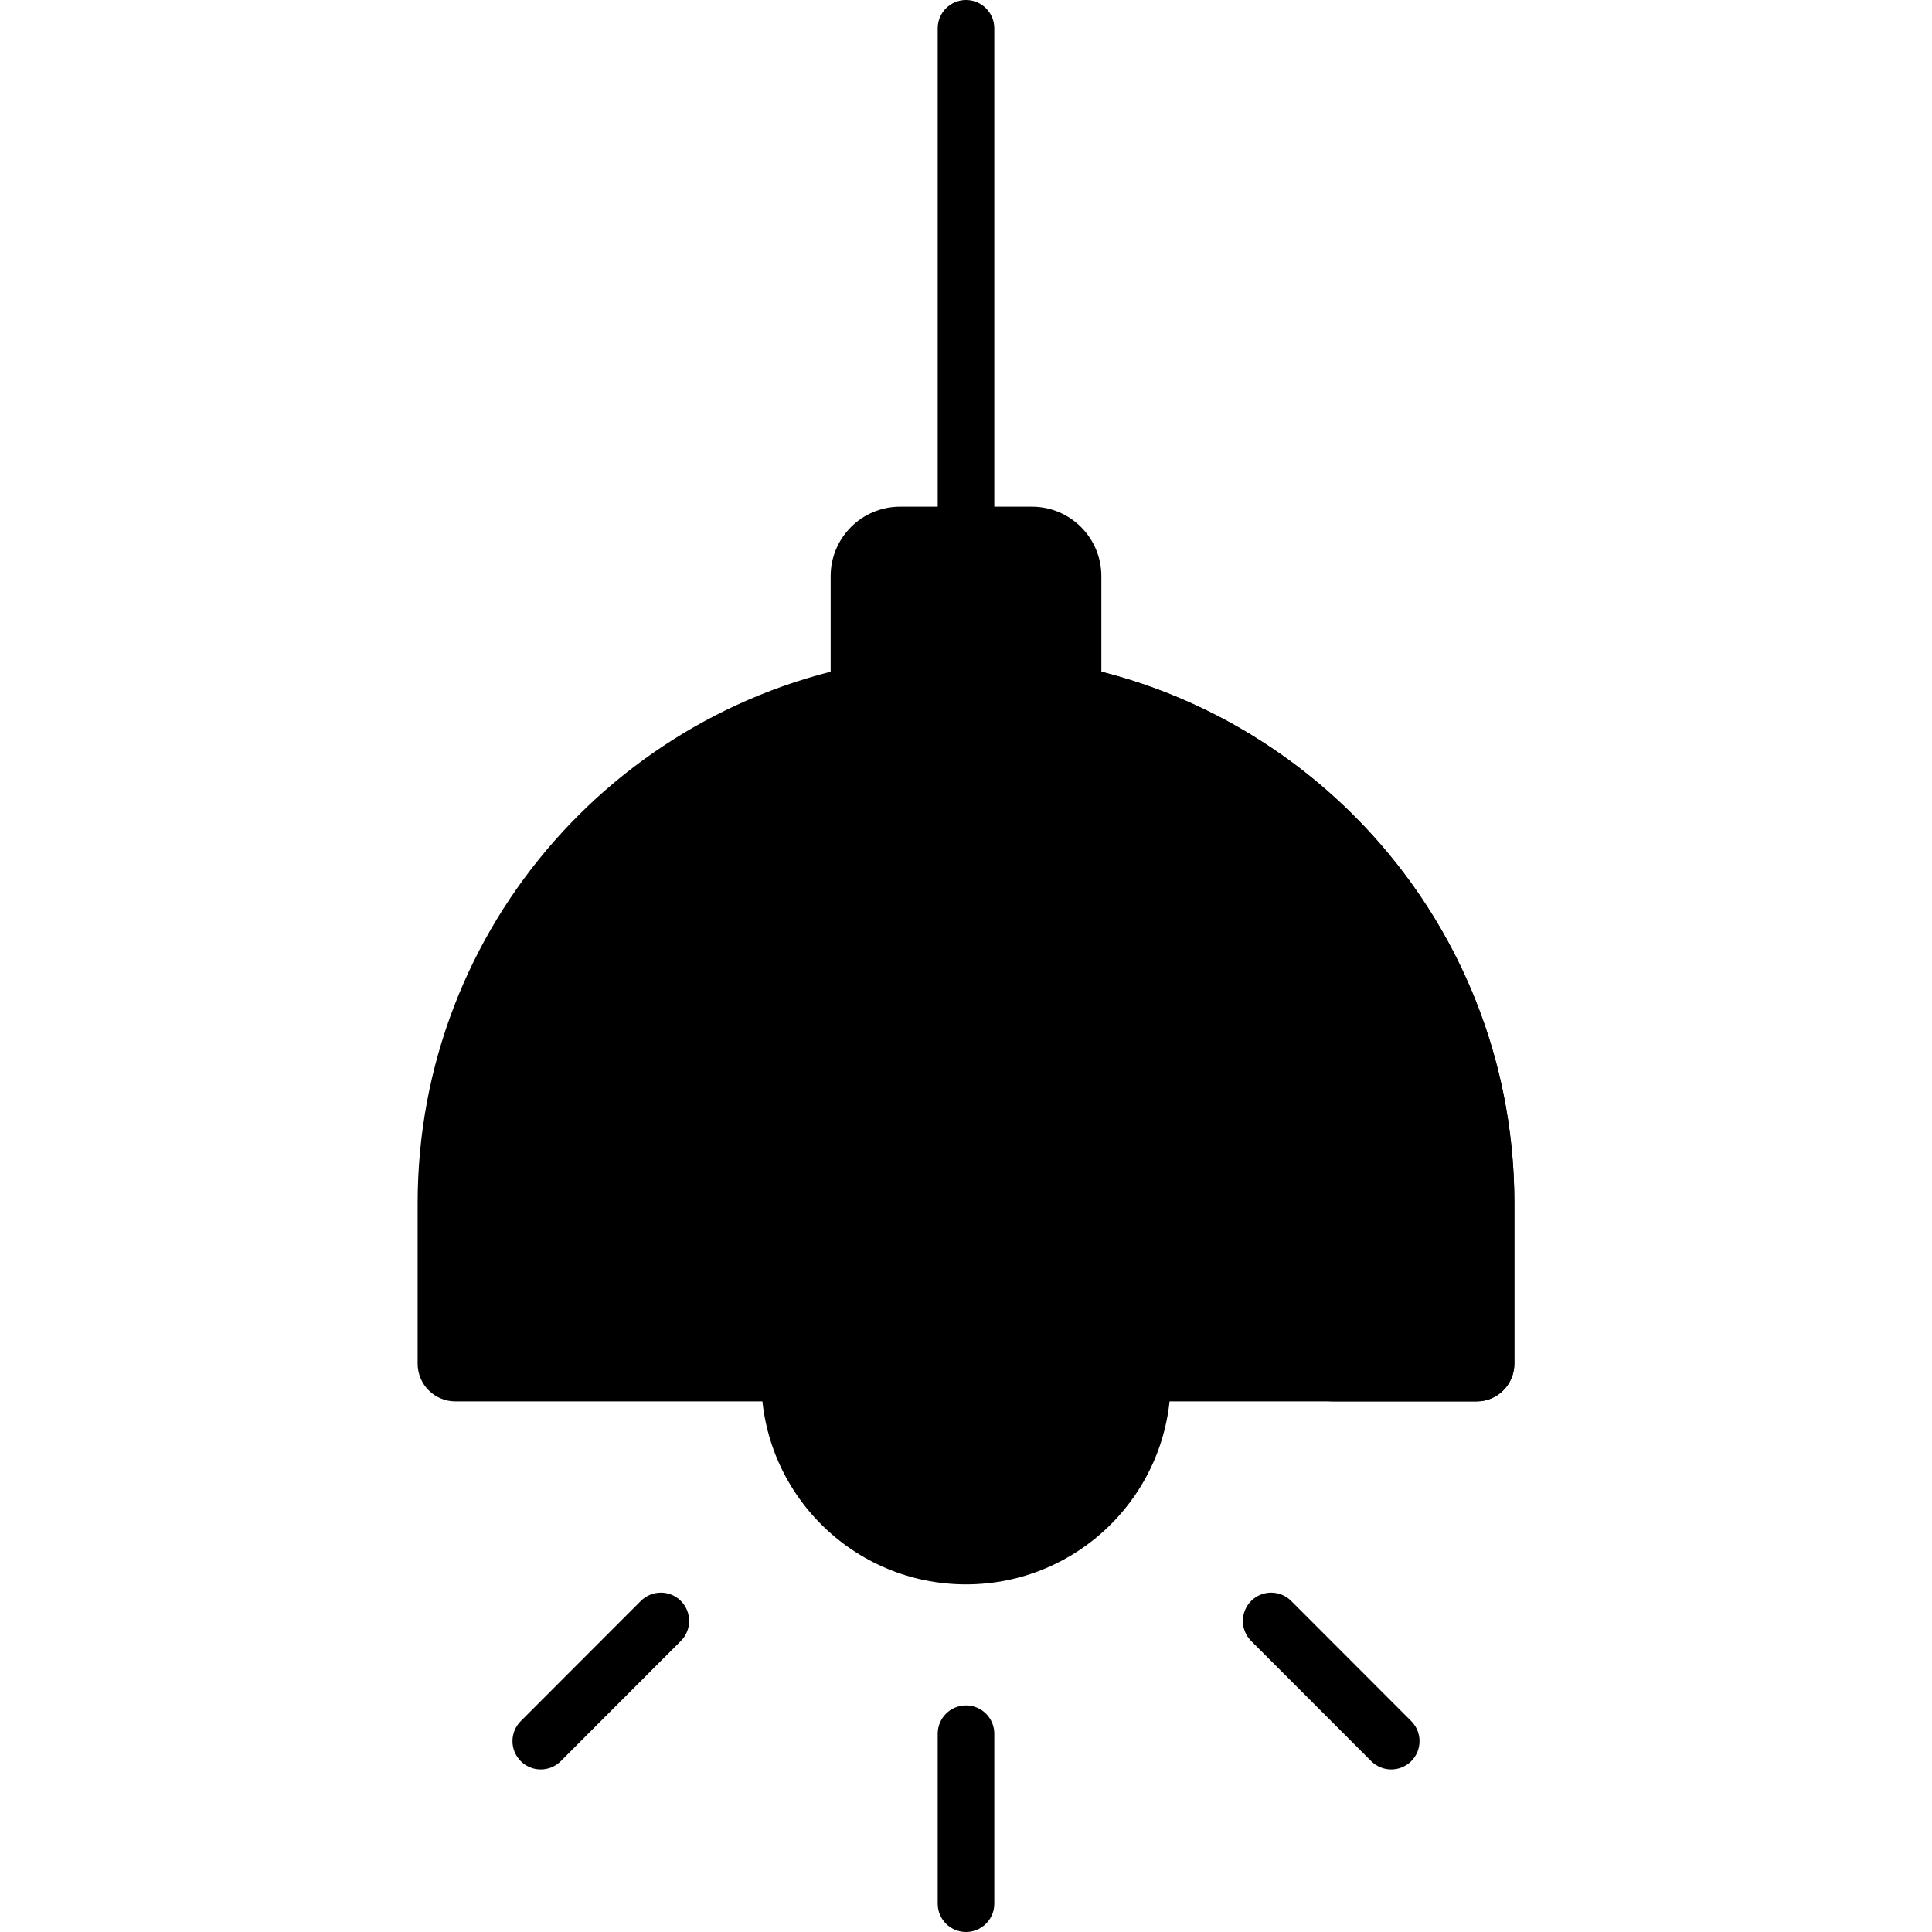
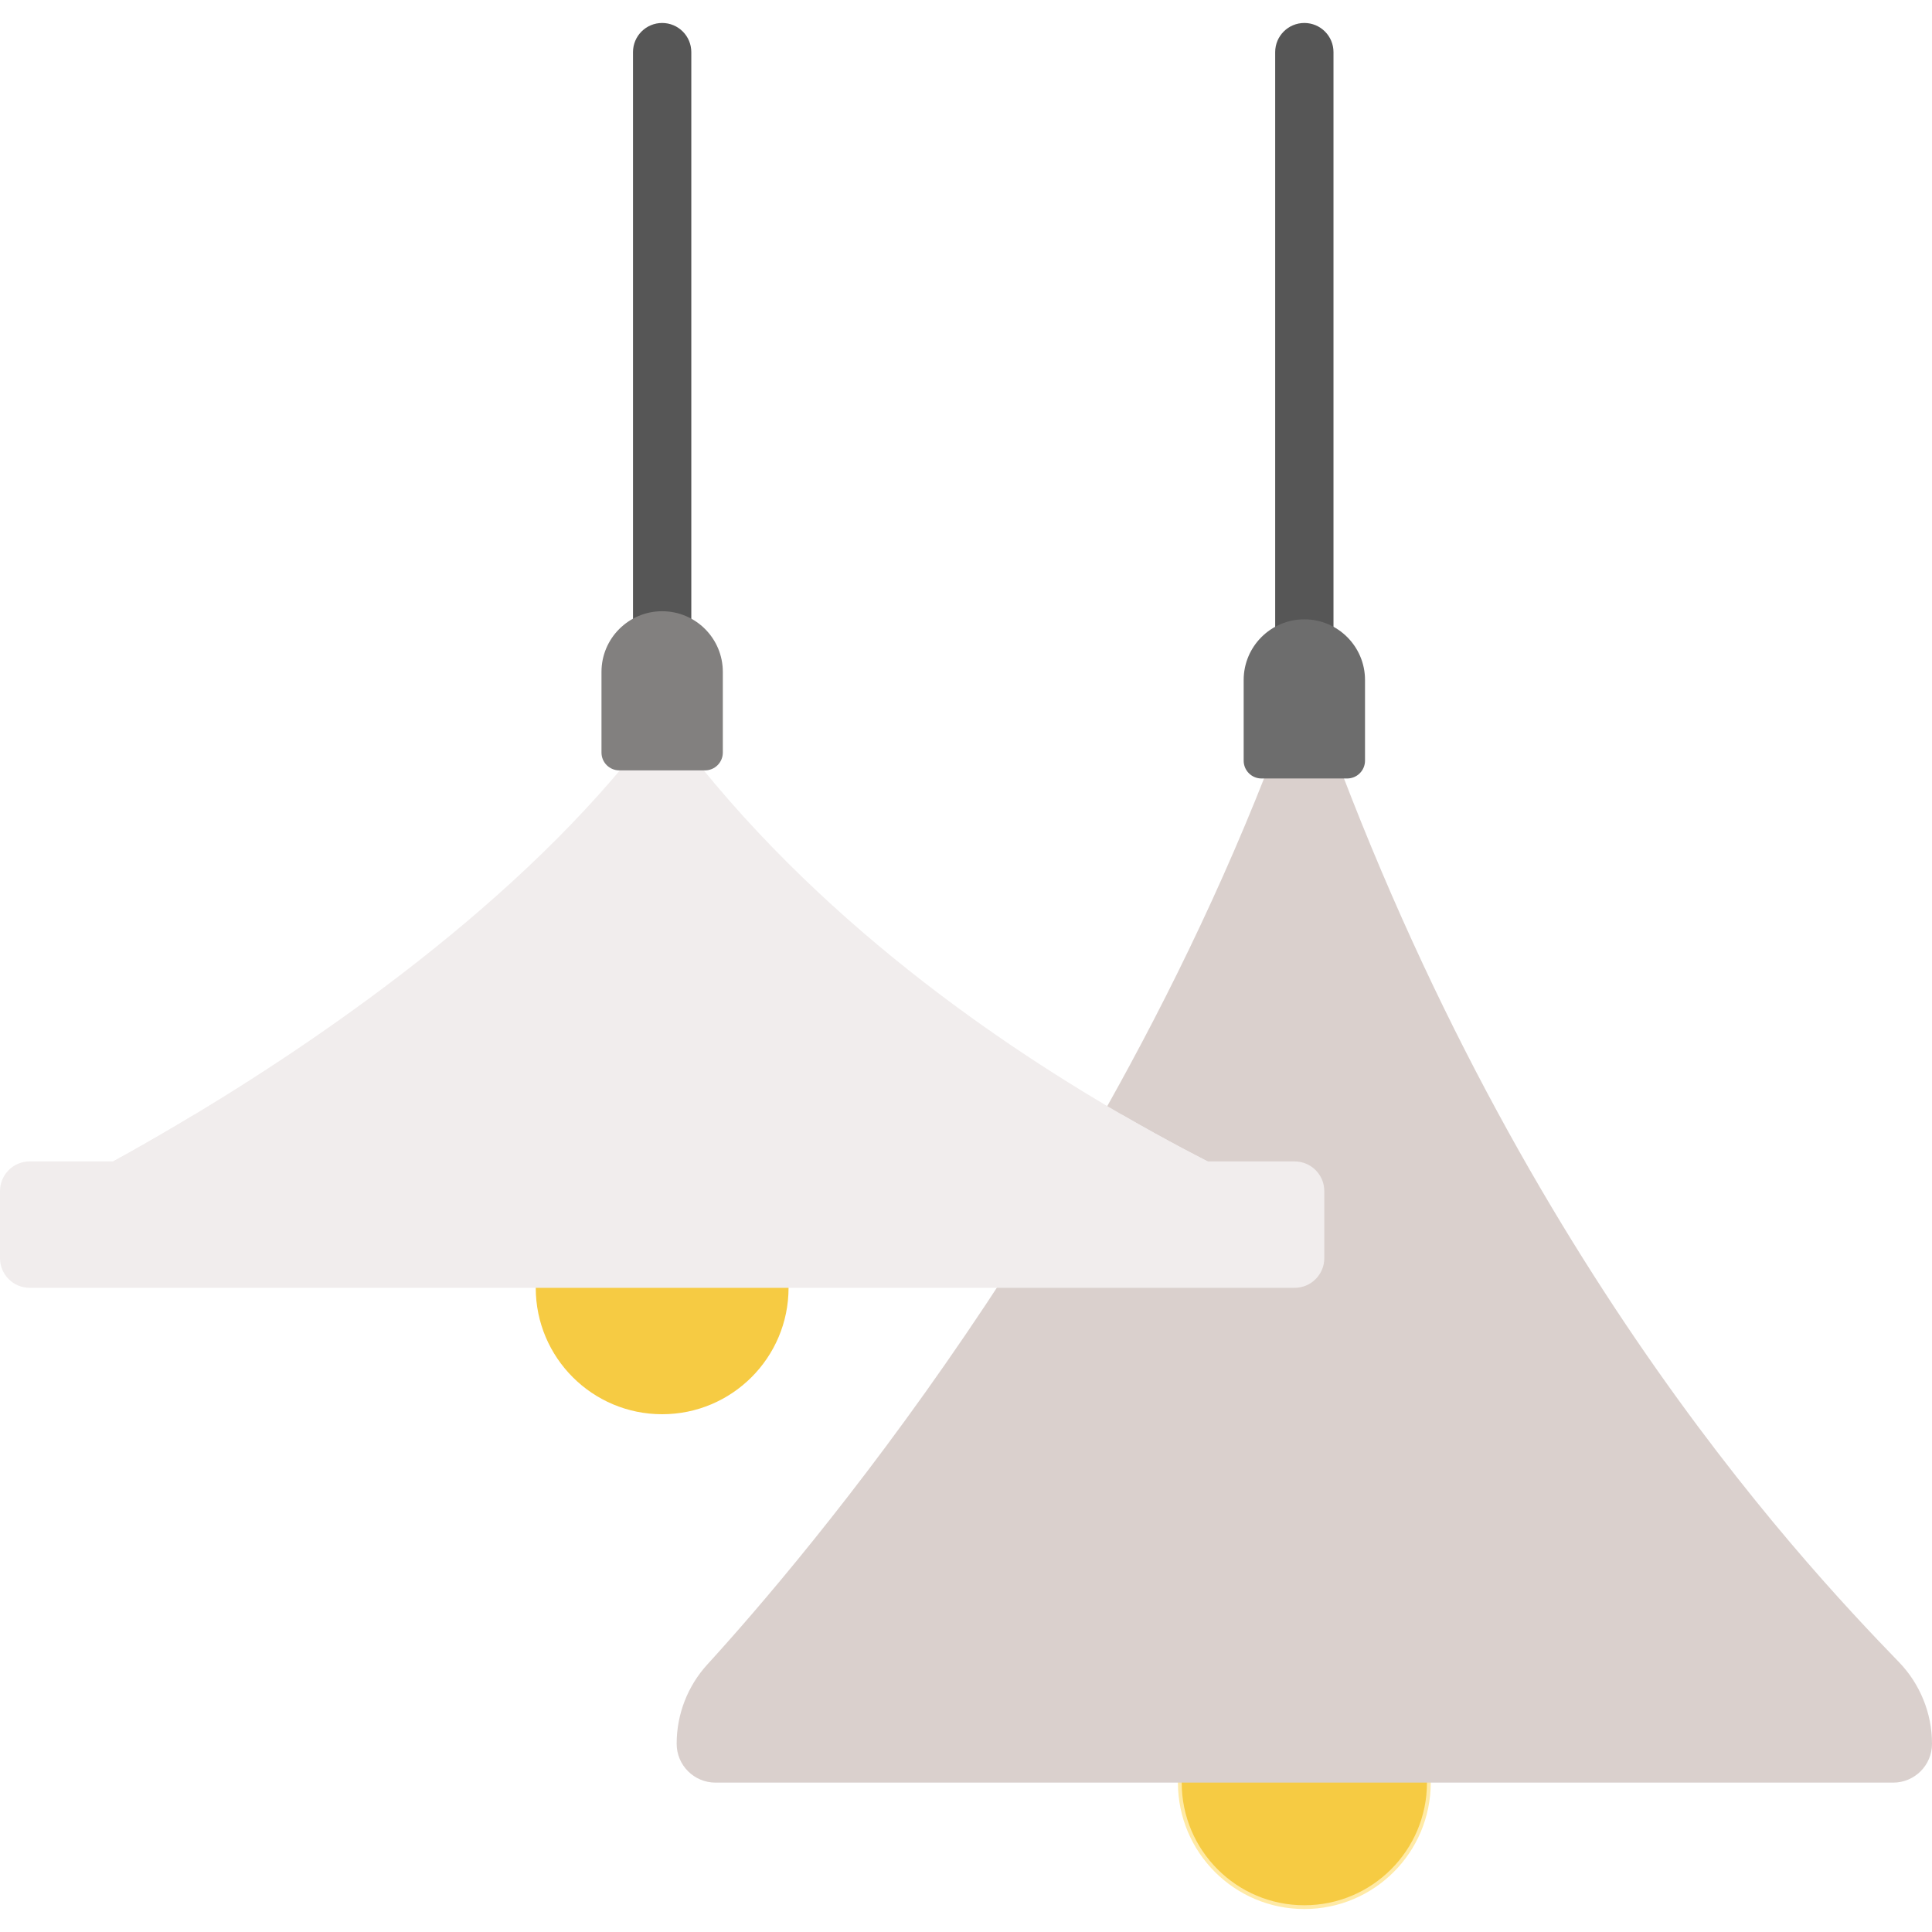
- <svg class="menu-icon lamp-icon" viewBox="0 0 512 512">
-   <g>
-     <path class="light" d="m256 419.875c-29.963 0-54.253-24.29-54.253-54.253v-42.725h108.507v42.725c-.001 29.963-24.291 54.253-54.254 54.253z" />
-     <g>
-       <path class="lampcable" d="m256 266.175c-4.142 0-7.5-3.358-7.5-7.5v-251.175c0-4.142 3.358-7.5 7.5-7.5s7.5 3.358 7.5 7.5v251.175c0 4.142-3.358 7.5-7.5 7.5z" />
-     </g>
-     <path class="lampshade-holder" d="m291.869 224.902h-71.738v-72.215c0-10.171 8.245-18.417 18.417-18.417h34.905c10.171 0 18.417 8.245 18.417 18.417v72.215z" />
-     <path class="lampshade" d="m291.869 178.015v1.571l-55.667-4.689c-70.892 9.658-125.524 70.431-125.524 143.974v42.515c0 5.523 4.477 10 10 10h270.643c5.523 0 10-4.477 10-10v-42.515c.001-67.879-46.541-124.884-109.452-140.856z" />
-     <g>
-       <path class="light-shine" d="m256 512c-4.142 0-7.5-3.358-7.5-7.5v-45.045c0-4.142 3.358-7.5 7.5-7.5s7.5 3.358 7.5 7.5v45.045c0 4.142-3.358 7.5-7.5 7.5z" />
-     </g>
-     <g>
-       <path class="light-shine" d="m368.691 468.919c-1.921 0-3.841-.733-5.306-2.199l-31.82-31.852c-2.927-2.931-2.925-7.679.005-10.607 2.931-2.927 7.68-2.925 10.607.005l31.82 31.852c2.927 2.931 2.925 7.679-.005 10.607-1.465 1.463-3.383 2.194-5.301 2.194z" />
-     </g>
-     <g>
-       <path class="light-shine" d="m143.309 468.919c-1.918 0-3.836-.731-5.301-2.194-2.93-2.928-2.933-7.676-.005-10.607l31.82-31.852c2.928-2.93 7.677-2.932 10.607-.005 2.93 2.928 2.933 7.676.005 10.607l-31.82 31.852c-1.465 1.466-3.386 2.199-5.306 2.199z" />
-     </g>
-     <path class="lampshade-shadow" d="m256 173.55c-6.732 0-13.354.468-19.843 1.354 70.87 9.678 125.479 70.44 125.479 143.967v42.515c0 5.523-4.477 10-10 10h39.685c5.523 0 10-4.477 10-10v-42.515c.001-80.259-65.062-145.321-145.321-145.321z" />
-   </g>
+ <svg xmlns="http://www.w3.org/2000/svg" width="512" height="512" viewBox="0 0 512 512" fill="none">
+   <path d="M378.662 472.412C378.662 490.637 363.888 505.411 345.663 505.411C327.438 505.411 312.664 490.637 312.664 472.412C312.664 454.187 327.438 439.413 345.663 439.413C363.888 439.413 378.662 454.187 378.662 472.412Z" fill="#F6CB43" stroke="#FFEAA6" />
+   <path d="M512 462.13C512 467.806 507.395 472.411 501.719 472.411H189.615C183.928 472.411 179.323 467.806 179.323 462.13V462.089C179.323 454.321 182.218 446.832 187.451 441.104C200.287 427.042 226.783 396.456 255.906 353.652C270.215 332.647 285.153 308.685 299.4 282.291C316.573 250.531 332.747 215.247 345.665 177.336C397.153 328.443 476.282 412.619 503.221 440.455C506.044 443.36 508.228 446.76 509.721 450.437C511.217 454.115 512 458.081 512 462.13Z" fill="#DAD0CD" />
+   <path d="M345.663 183.188C341.395 183.188 337.937 179.729 337.937 175.462V13.815C337.937 9.548 341.396 6.089 345.663 6.089C349.931 6.089 353.389 9.548 353.389 13.815V175.461C353.389 179.728 349.931 183.188 345.663 183.188Z" fill="#565656" />
+   <path d="M357.022 206.304H334.305C331.699 206.304 329.586 204.191 329.586 201.585V180.208C329.586 171.329 336.784 164.13 345.664 164.13C354.543 164.13 361.742 171.328 361.742 180.208V201.585C361.741 204.191 359.628 206.304 357.022 206.304Z" fill="#6D6D6D" />
+   <path d="M175.477 374.785C193.978 374.785 208.976 359.787 208.976 341.286C208.976 322.785 193.978 307.787 175.477 307.787C156.976 307.787 141.978 322.785 141.978 341.286C141.978 359.787 156.976 374.785 175.477 374.785Z" fill="#F6CB43" />
+   <path d="M341.814 318.708H9.138C9.138 318.708 26.775 310.291 51.447 295.426C88.946 272.824 142.711 235.315 175.481 189.822C211.692 240.105 261.583 274.73 297.372 295.426C320.994 309.076 338.476 316.679 341.814 318.708Z" fill="#F1EDED" />
+   <path d="M341.814 318.708H9.138C9.138 318.708 26.775 310.291 51.447 295.426H297.372C320.994 309.076 338.476 316.679 341.814 318.708Z" fill="#F1EDED" />
+   <path d="M175.477 178.644C171.209 178.644 167.751 175.185 167.751 170.918V13.815C167.751 9.548 171.21 6.089 175.477 6.089C179.745 6.089 183.203 9.548 183.203 13.815V170.918C183.203 175.185 179.744 178.644 175.477 178.644Z" fill="#565656" />
+   <path d="M186.836 204.157H164.119C161.513 204.157 159.4 202.044 159.4 199.438V178.06C159.4 169.181 166.598 161.982 175.478 161.982C184.357 161.982 191.556 169.18 191.556 178.06V199.437C191.555 202.044 189.442 204.157 186.836 204.157Z" fill="#82807F" />
+   <path d="M343.089 341.286H7.865C3.521 341.286 0 337.765 0 333.421V315.652C0 311.308 3.521 307.787 7.865 307.787H343.089C347.433 307.787 350.954 311.308 350.954 315.652V333.421C350.954 337.764 347.433 341.286 343.089 341.286Z" fill="#F1EDED" />
</svg>
